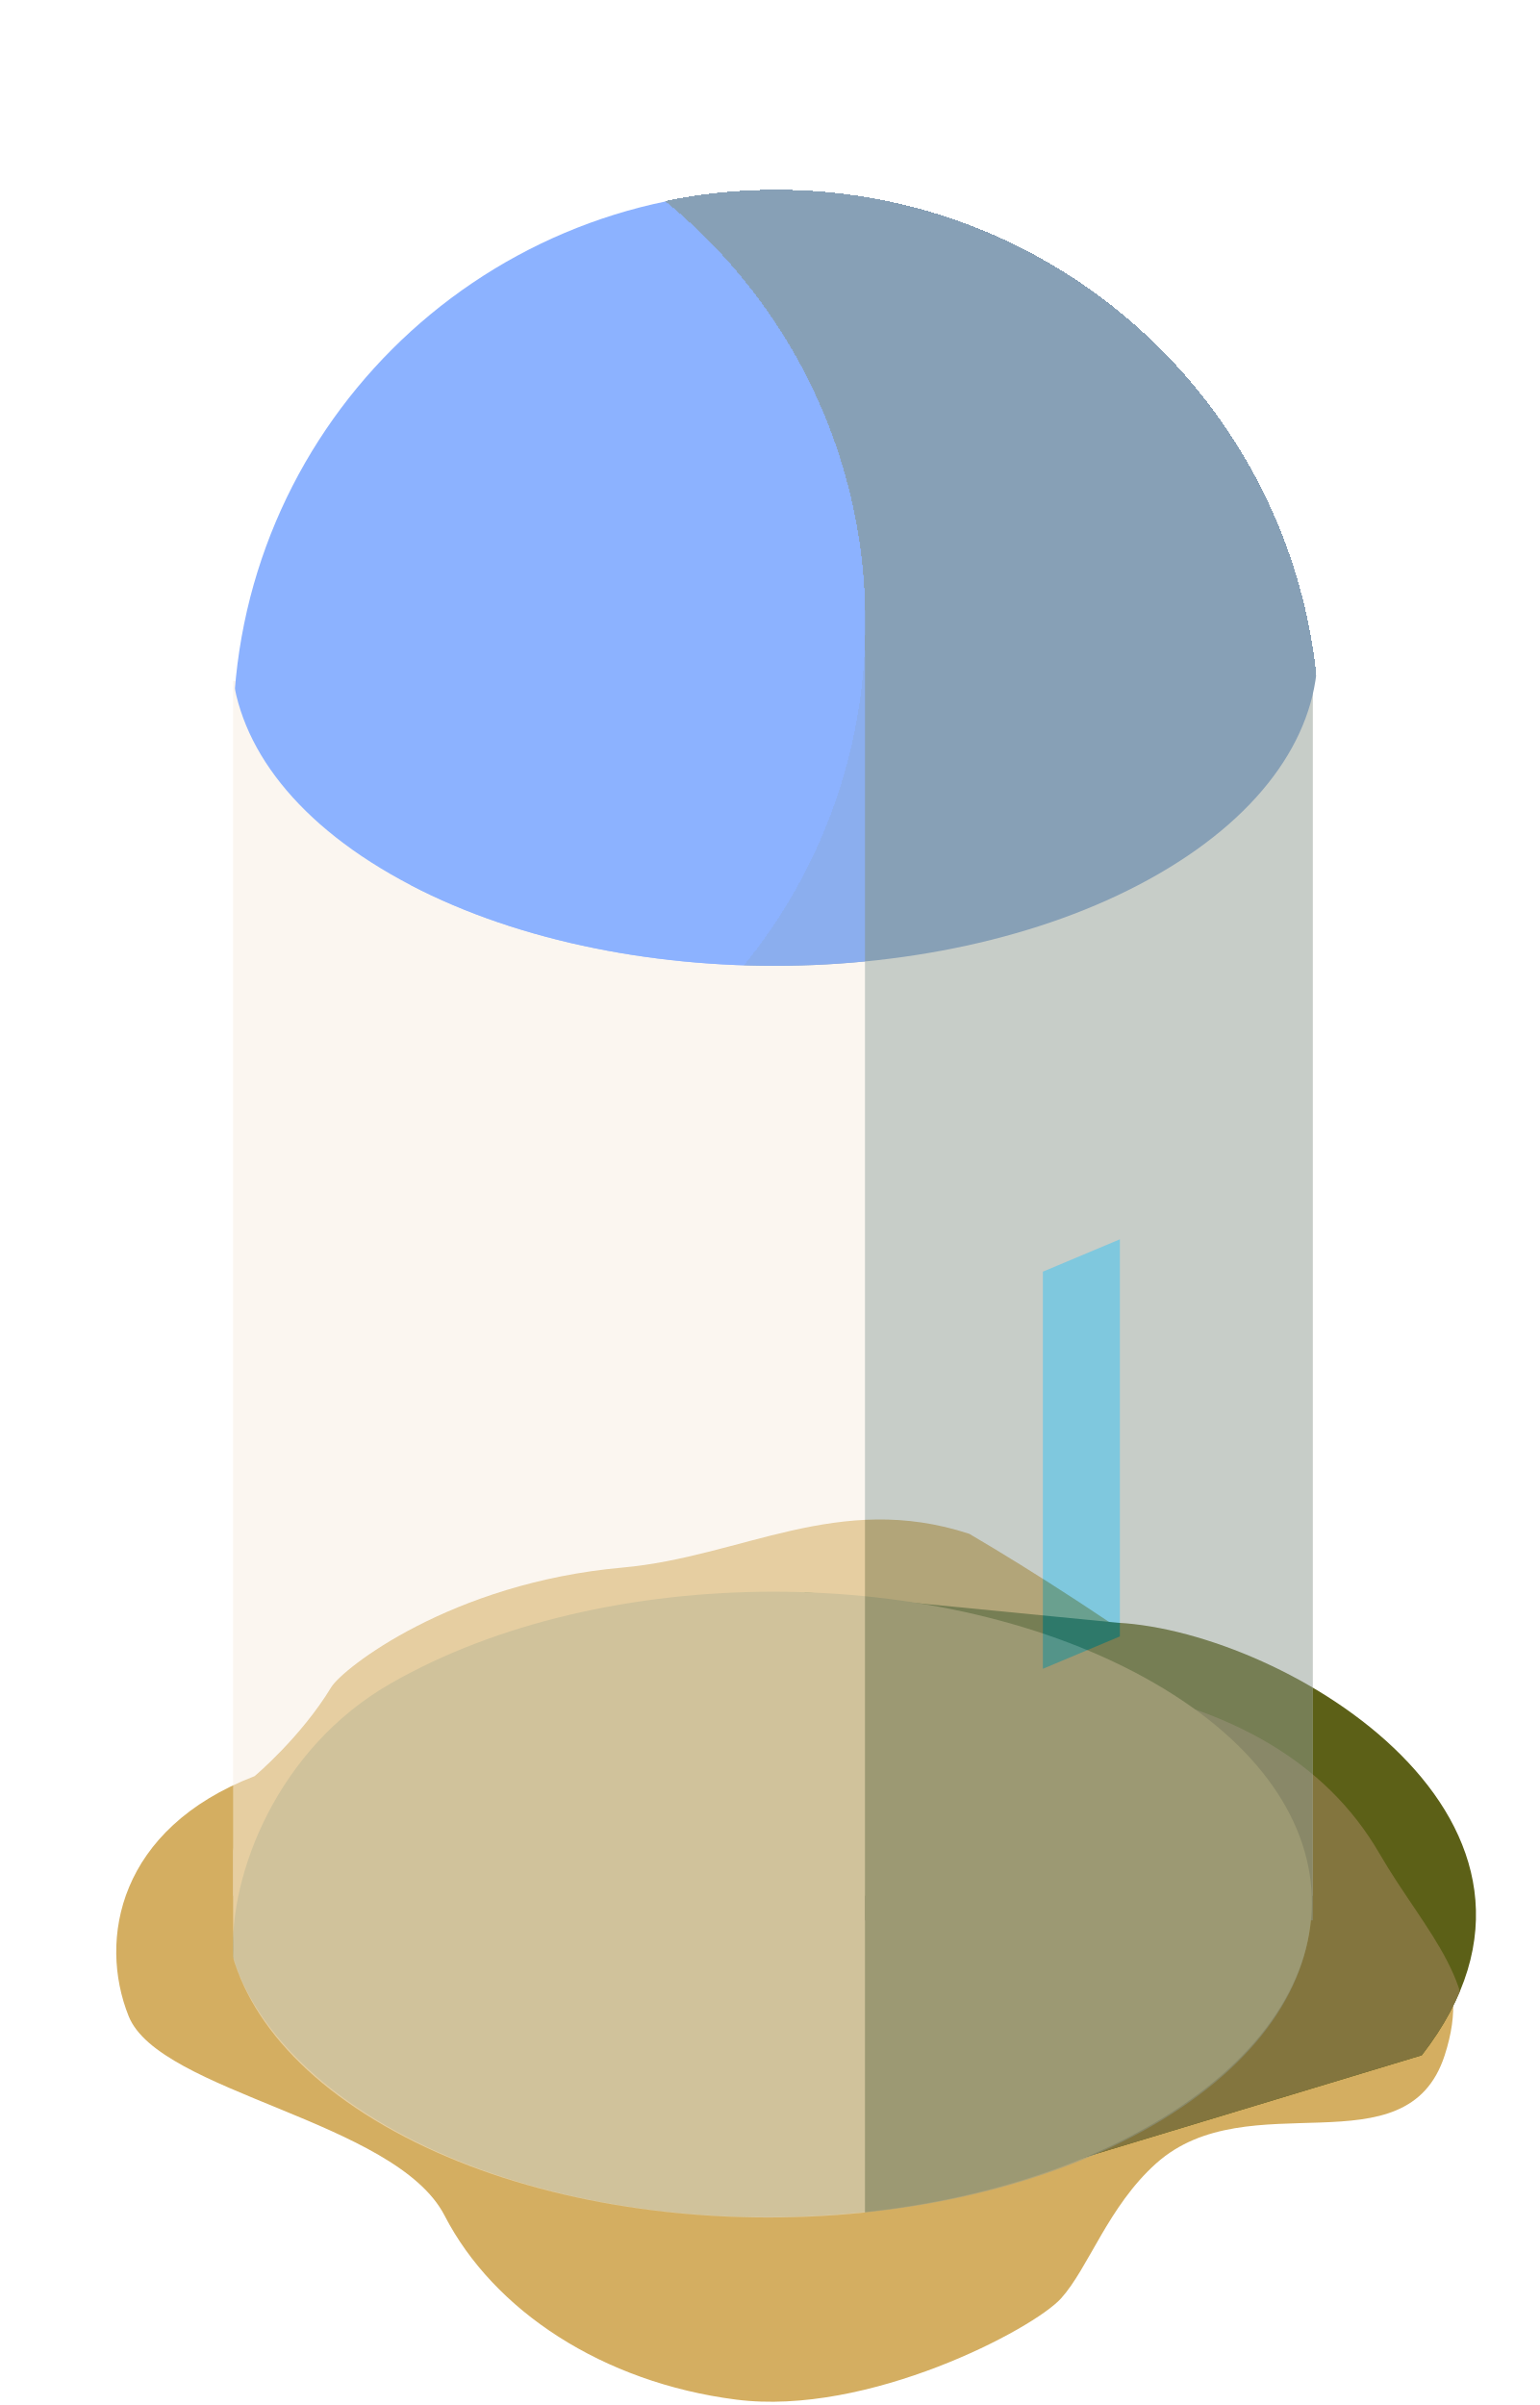
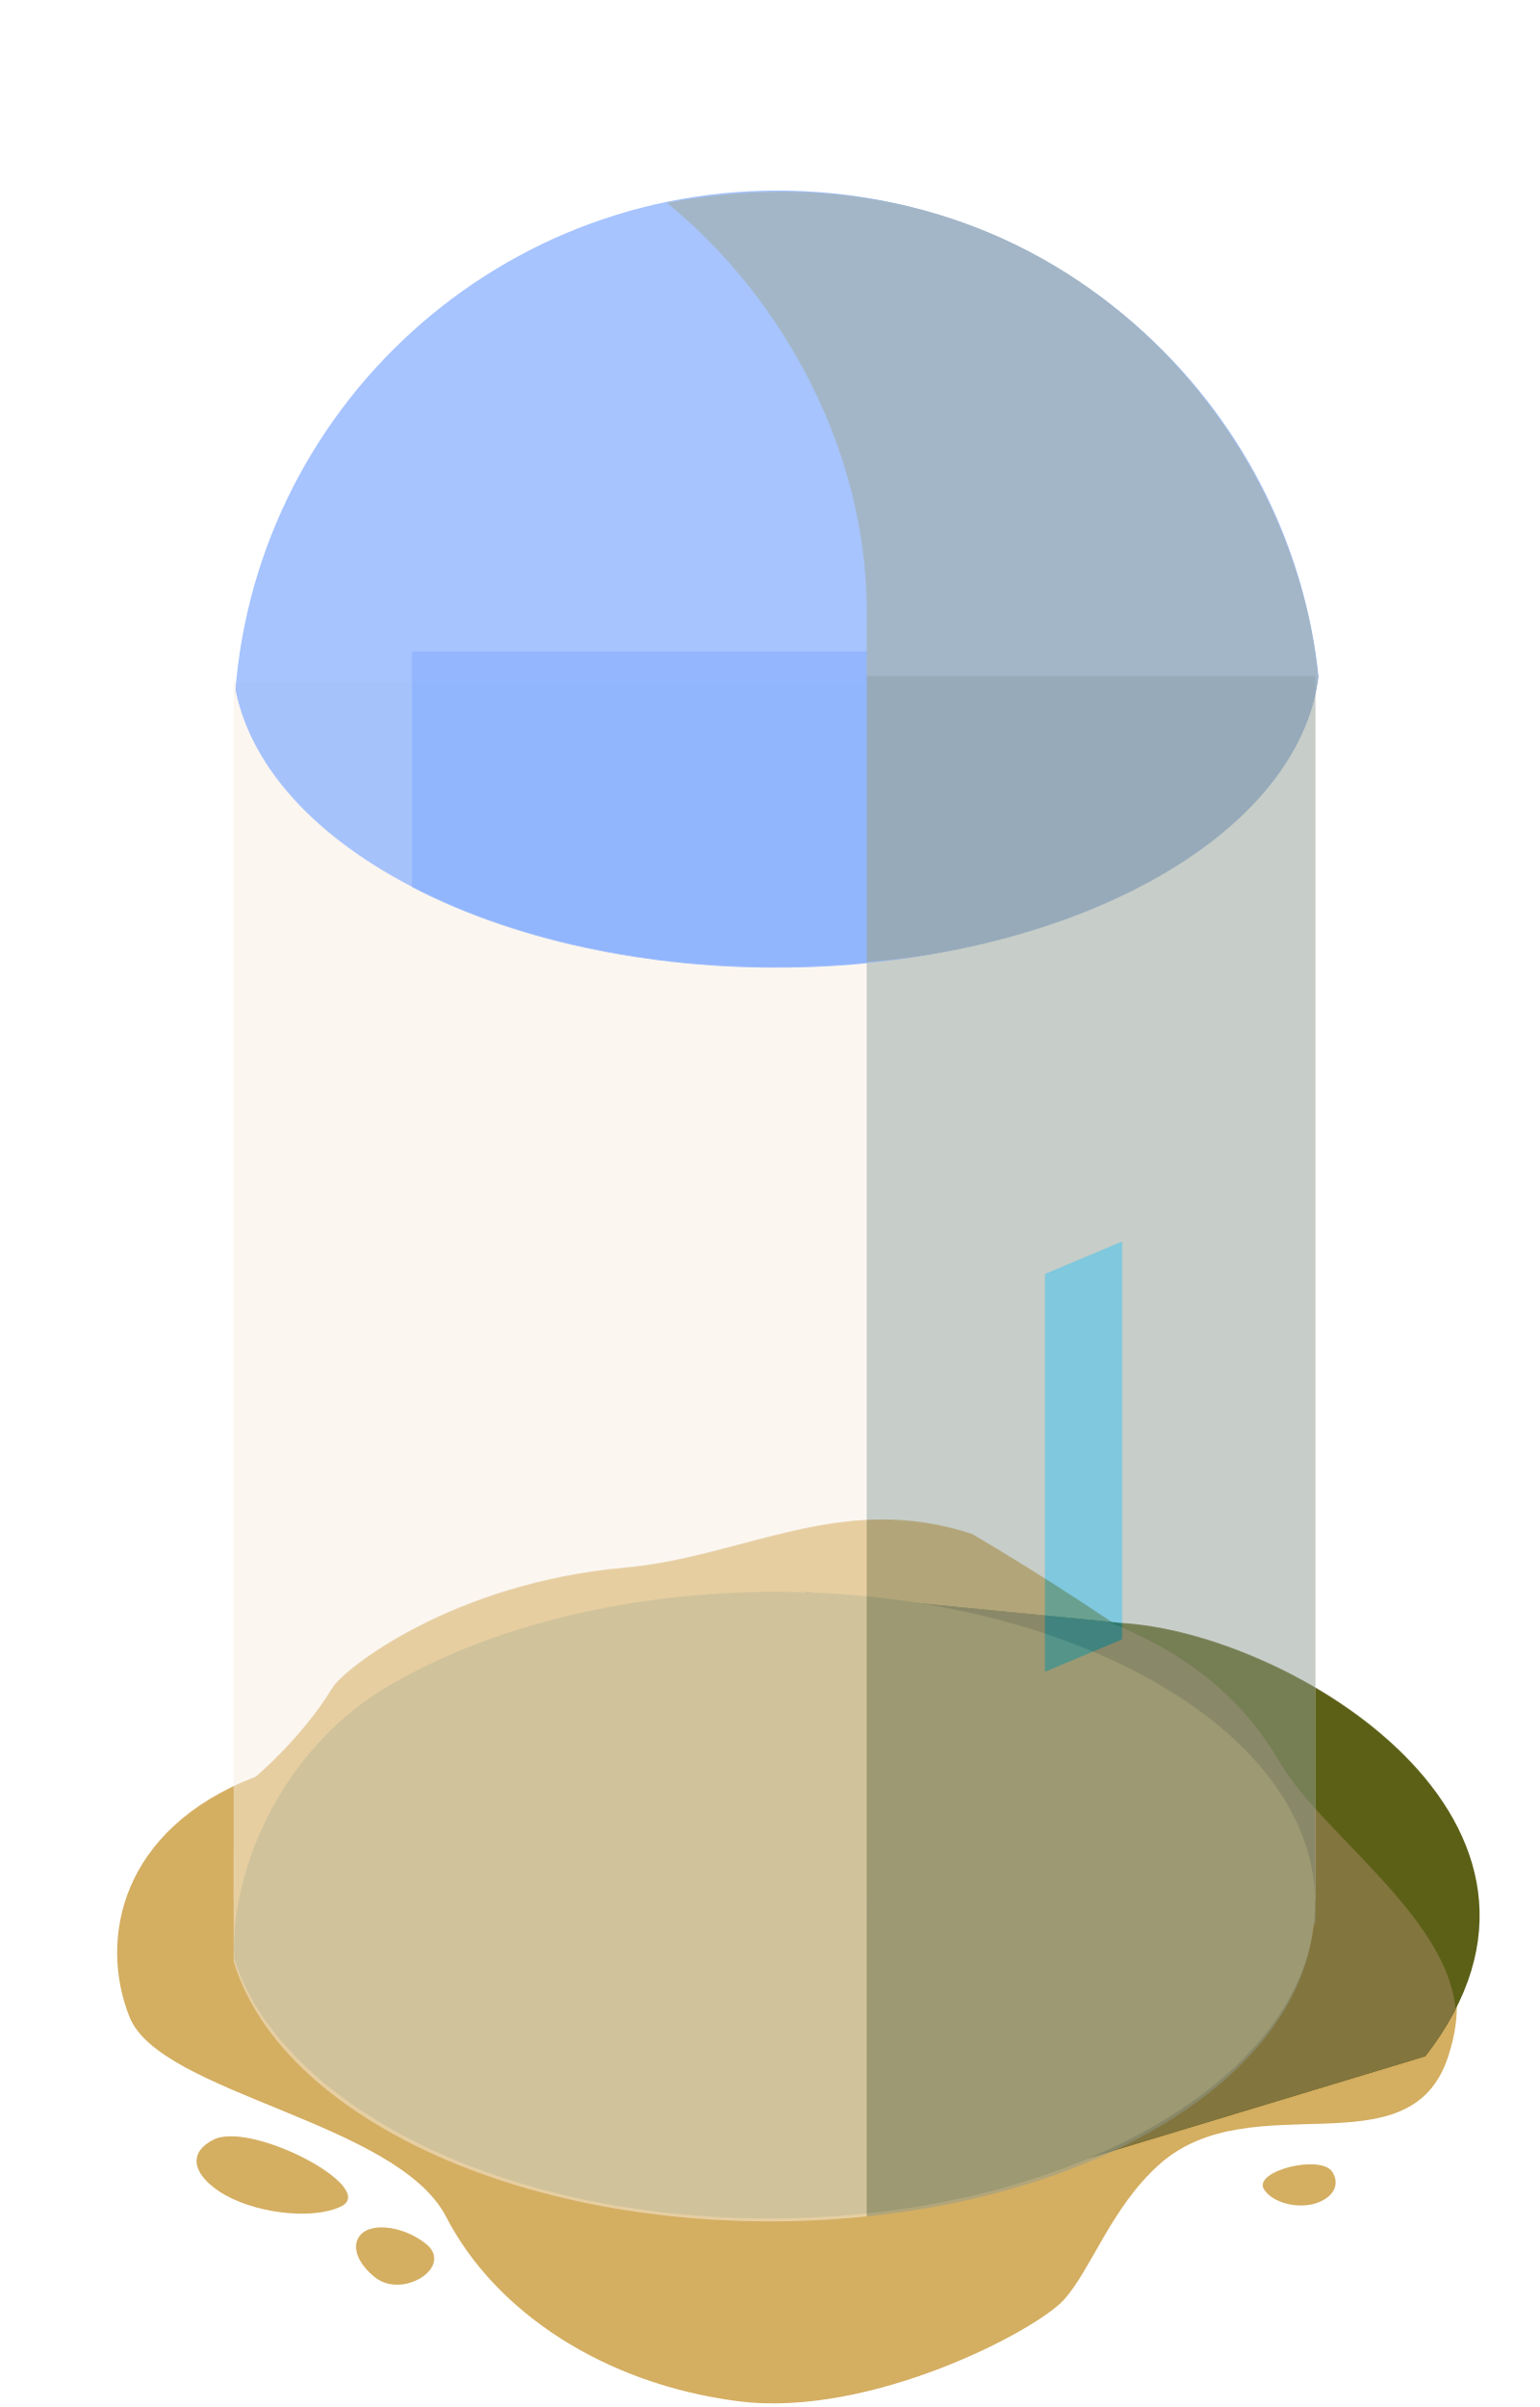
- <svg xmlns="http://www.w3.org/2000/svg" width="251" height="392" viewBox="0 0 251 392" fill="none">
-   <path d="M20.969 328.618C15.969 316.118 19.34 298.033 41.5 289.5C41.5 289.5 48.998 283.234 53.998 275C55.828 271.986 73.498 258 101.498 255.5C120.914 253.766 136.654 243.011 157.998 250C178.498 262 216.444 287.4 224.969 302.118C232.461 315.052 240.109 320.781 235.5 335C229.289 354.162 203.475 339.18 188.469 352.618C180.639 359.629 177.469 369.618 172.969 374.618C168.468 379.618 141.469 393.885 119.968 391.118C98.208 388.318 80.468 376.618 72.469 361.118C64.469 345.618 25.969 341.118 20.969 328.618Z" fill="#D4AE61" />
-   <path d="M182.262 264.5C209.764 266 261.262 297 231.762 335L155.764 358L140.764 360.499C140.764 360.499 212.762 341.499 212.762 312.5C212.762 303.041 161.5 280.499 131 259.5L182.262 264.5Z" fill="#5C6017" />
-   <mask id="mask0" mask-type="alpha" maskUnits="userSpaceOnUse" x="19" y="272" width="221" height="120">
-     <path d="M20.869 328.618C15.869 316.118 20.209 304.151 42.369 295.618C42.369 295.618 189.125 240.406 224.869 302.118C232.361 315.052 242.478 323.899 237.869 338.118C231.658 357.279 203.375 339.18 188.369 352.618C180.54 359.629 177.369 369.618 172.869 374.618C168.368 379.618 141.369 393.885 119.868 391.118C98.108 388.317 80.369 376.618 72.369 361.118C64.369 345.618 25.869 341.118 20.869 328.618Z" fill="#D4AE61" />
+ <svg xmlns="http://www.w3.org/2000/svg" width="194" height="303" viewBox="0 0 194 303" fill="none">
+   <path d="M16.323 254.018C12.45 244.343 15.061 230.345 32.225 223.741C32.225 223.741 38.032 218.891 41.905 212.517C43.322 210.185 57.008 199.359 78.695 197.424C93.733 196.082 105.924 187.758 122.456 193.167C138.334 202.455 167.724 222.115 174.326 233.507C180.129 243.518 186.053 247.952 182.483 258.958C177.673 273.789 157.679 262.193 146.056 272.594C139.992 278.021 137.537 285.752 134.051 289.622C130.565 293.492 109.653 304.535 93.001 302.393C76.147 300.226 62.407 291.17 56.211 279.173C50.015 267.176 20.195 263.693 16.323 254.018Z" fill="#D4AE61" />
+   <path d="M26.924 269.445C23.825 270.971 24.082 273.586 27.562 275.93C31.663 278.691 39.245 279.653 42.948 277.882C47.818 275.554 31.726 267.08 26.924 269.445Z" fill="#D4AE61" />
+   <path d="M47.189 286.749C44.917 284.887 44.223 282.726 45.47 281.392C46.939 279.819 50.989 280.409 53.688 282.589C57.237 285.457 50.711 289.634 47.189 286.749Z" fill="#D4AE61" />
+   <path d="M167.901 273.548C168.821 275.044 168.094 276.583 166.098 277.364C163.747 278.285 160.382 277.474 159.271 275.718C157.808 273.41 166.475 271.231 167.901 273.548Z" fill="#D4AE61" />
+   <path d="M141.249 204.391C162.55 205.551 202.436 229.546 179.588 258.958L120.725 276.76L109.108 278.694C109.108 278.694 164.872 263.988 164.872 241.542C164.872 234.222 125.168 216.774 101.545 200.521L141.249 204.391Z" fill="#5C6017" />
+   <mask id="mask0" mask-type="alpha" maskUnits="userSpaceOnUse" x="9" y="199" width="175" height="104">
+     <path d="M15.572 253.539C11.699 243.864 2.67 223.379 19.833 216.775C19.833 216.775 133.499 174.041 161.184 221.806C166.987 231.817 185.581 243.284 183.258 256.635C179.958 275.599 155.762 260.893 144.531 274.051C139.249 280.24 137.561 285.661 134.075 289.531C130.589 293.401 108.027 304.534 91.374 302.393C74.52 300.225 62.818 291.079 56.622 279.082C50.426 267.085 19.445 263.215 15.572 253.539Z" fill="#D4AE61" />
  </mask>
  <g mask="url(#mask0)">
-     <path d="M182.262 264.5C209.764 266 261.262 297 231.762 335L155.764 358L140.764 360.499C140.764 360.499 212.762 341.499 212.762 312.5C212.762 303.041 161.5 280.499 131 259.5L182.262 264.5Z" fill="#83753E" />
+     <path d="M141.25 204.39C162.552 205.551 202.438 229.545 179.589 258.957L120.727 276.76L109.109 278.694C109.109 278.694 164.874 263.988 164.874 241.542C164.874 234.221 125.169 216.774 101.546 200.52L141.25 204.39Z" fill="#83753E" />
  </g>
-   <path d="M188.161 274.326C222.576 294.195 222.413 326.263 187.662 346.325C152.911 366.387 97.42 366.368 63.004 346.5C46.575 337.016 40.002 326.001 38.002 319.001C37.298 305.334 45.34 284.986 63.502 274.501C98.253 254.44 153.745 254.458 188.161 274.326Z" fill="#A89754" />
+   <path d="M145.817 211.996C172.474 227.374 172.347 252.195 145.432 267.723C118.516 283.251 75.536 283.237 48.88 267.859C36.156 260.518 31.064 251.992 29.515 246.574C28.97 235.996 35.199 220.247 49.266 212.131C76.181 196.603 119.161 196.618 145.817 211.996Z" fill="#A89754" />
  <g opacity="0.5">
-     <mask id="mask1" mask-type="alpha" maskUnits="userSpaceOnUse" x="36" y="259" width="178" height="103">
-       <circle r="72.304" transform="matrix(0.866044 -0.499967 0.866044 0.499967 125.237 310.312)" fill="#C4C4C4" />
+     <mask id="mask1" mask-type="alpha" maskUnits="userSpaceOnUse" x="28" y="200" width="138" height="80">
+       <circle r="55.992" transform="matrix(0.866191 -0.499713 0.866191 0.499713 97 240.182)" fill="#C4C4C4" />
    </mask>
    <g mask="url(#mask1)">
-       <rect x="38" y="252" width="177" height="111" fill="#F8EEE1" />
-       <rect x="141" y="252" width="89" height="111" fill="#8F9B92" />
+       <rect x="29.432" y="195.049" width="137.092" height="85.914" fill="#F8EEE1" />
+       <rect x="109.208" y="195.049" width="68.933" height="85.914" fill="#8F9B92" />
    </g>
-     <rect x="38" y="111" width="176" height="198" fill="#F8EEE1" />
-     <rect x="141" y="110" width="73" height="203" fill="#8F9B92" />
-     <path d="M182.551 202L169.999 207.272V272L182.551 266.728V202Z" fill="#0092BD" />
-     <mask id="mask2" mask-type="alpha" maskUnits="userSpaceOnUse" x="34" y="0" width="190" height="158">
-       <path fill-rule="evenodd" clip-rule="evenodd" d="M224 0H34V106H37.683C37.55 119.183 46.195 132.391 63.619 142.45C98.202 162.415 154.273 162.415 188.856 142.45C206.28 132.391 214.925 119.183 214.792 106H224V0Z" fill="#C4C4C4" />
+     <rect x="29.432" y="85.914" width="136.317" height="153.253" fill="#F8EEE1" />
+     <rect x="109.208" y="85.14" width="56.541" height="157.123" fill="#8F9B92" />
+     <path d="M141.391 156.349L131.669 160.429V210.529L141.391 206.448V156.349Z" fill="#0092BD" />
+     <mask id="mask2" mask-type="alpha" maskUnits="userSpaceOnUse" x="29" y="20" width="138" height="102">
+       <mask id="mask3" maskUnits="userSpaceOnUse" x="26" y="0" width="148" height="122">
+         <path fill-rule="evenodd" clip-rule="evenodd" d="M173.494 0H26.334V82.044H29.187C29.084 92.248 35.78 102.471 49.275 110.257C76.061 125.709 119.489 125.709 146.275 110.257C159.77 102.471 166.466 92.248 166.363 82.044H173.494V0Z" fill="#C4C4C4" />
+       </mask>
+       <g mask="url(#mask3)">
+         <ellipse cx="97.978" cy="89.397" rx="68.546" ry="68.499" fill="#1A65FF" />
+       </g>
    </mask>
    <g mask="url(#mask2)">
-       <g filter="url(#filter0_i)">
-         <circle cx="126.5" cy="119.5" r="88.5" fill="#1A65FF" />
+       <mask id="mask4" mask-type="alpha" maskUnits="userSpaceOnUse" x="26" y="0" width="148" height="122">
+         <path fill-rule="evenodd" clip-rule="evenodd" d="M173.494 0H26.334V82.044H29.187C29.084 92.248 35.78 102.471 49.275 110.257C76.061 125.709 119.489 125.709 146.275 110.257C159.77 102.471 166.466 92.248 166.363 82.044H173.494V0Z" fill="#C4C4C4" />
+       </mask>
+       <g mask="url(#mask4)">
+         <ellipse cx="97.978" cy="92.493" rx="68.546" ry="68.499" fill="#1A65FF" />
+         <path d="M166.136 85.527C164.2 102.168 141.351 118.81 109.208 121.132V78.174C109.596 57.276 98.752 37.539 84.036 25.542C130.895 16.641 163.038 51.858 166.136 85.527Z" fill="#10416D" />
      </g>
    </g>
-     <mask id="mask3" mask-type="alpha" maskUnits="userSpaceOnUse" x="38" y="27" width="177" height="131">
-       <mask id="mask4" maskUnits="userSpaceOnUse" x="34" y="0" width="190" height="158">
-         <path fill-rule="evenodd" clip-rule="evenodd" d="M224 0H34V106H37.683C37.55 119.183 46.195 132.391 63.619 142.45C98.202 162.415 154.273 162.415 188.856 142.45C206.28 132.391 214.925 119.183 214.792 106H224V0Z" fill="#C4C4C4" />
+     <mask id="mask5" mask-type="alpha" maskUnits="userSpaceOnUse" x="29" y="20" width="138" height="102">
+       <mask id="mask6" maskUnits="userSpaceOnUse" x="26" y="0" width="148" height="122">
+         <path fill-rule="evenodd" clip-rule="evenodd" d="M173.494 0H26.334V82.044H29.187C29.084 92.248 35.78 102.471 49.275 110.257C76.061 125.709 119.489 125.709 146.275 110.257C159.77 102.471 166.466 92.248 166.363 82.044H173.494V0Z" fill="#C4C4C4" />
      </mask>
-       <g mask="url(#mask4)">
-         <circle cx="126.5" cy="115.5" r="88.5" fill="#1A65FF" />
+       <g mask="url(#mask6)">
+         <ellipse cx="97.978" cy="89.397" rx="68.546" ry="68.499" fill="#1A65FF" />
      </g>
    </mask>
-     <g mask="url(#mask3)">
-       <rect x="67" y="106" width="74" height="182" fill="#1A65FF" />
+     <g mask="url(#mask5)">
+       <rect x="51.893" y="82.044" width="57.315" height="140.869" fill="#1A65FF" />
    </g>
  </g>
-   <defs>
-     <filter id="filter0_i" x="38" y="31" width="177" height="177" filterUnits="userSpaceOnUse" color-interpolation-filters="sRGB">
-       <feFlood flood-opacity="0" result="BackgroundImageFix" />
-       <feBlend mode="normal" in="SourceGraphic" in2="BackgroundImageFix" result="shape" />
-       <feColorMatrix in="SourceAlpha" type="matrix" values="0 0 0 0 0 0 0 0 0 0 0 0 0 0 0 0 0 0 127 0" result="hardAlpha" />
-       <feOffset dx="-74" dy="-18" />
-       <feComposite in2="hardAlpha" operator="arithmetic" k2="-1" k3="1" />
-       <feColorMatrix type="matrix" values="0 0 0 0 0.063 0 0 0 0 0.255 0 0 0 0 0.427 0 0 0 1 0" />
-       <feBlend mode="normal" in2="shape" result="effect1_innerShadow" />
-     </filter>
-   </defs>
</svg>
